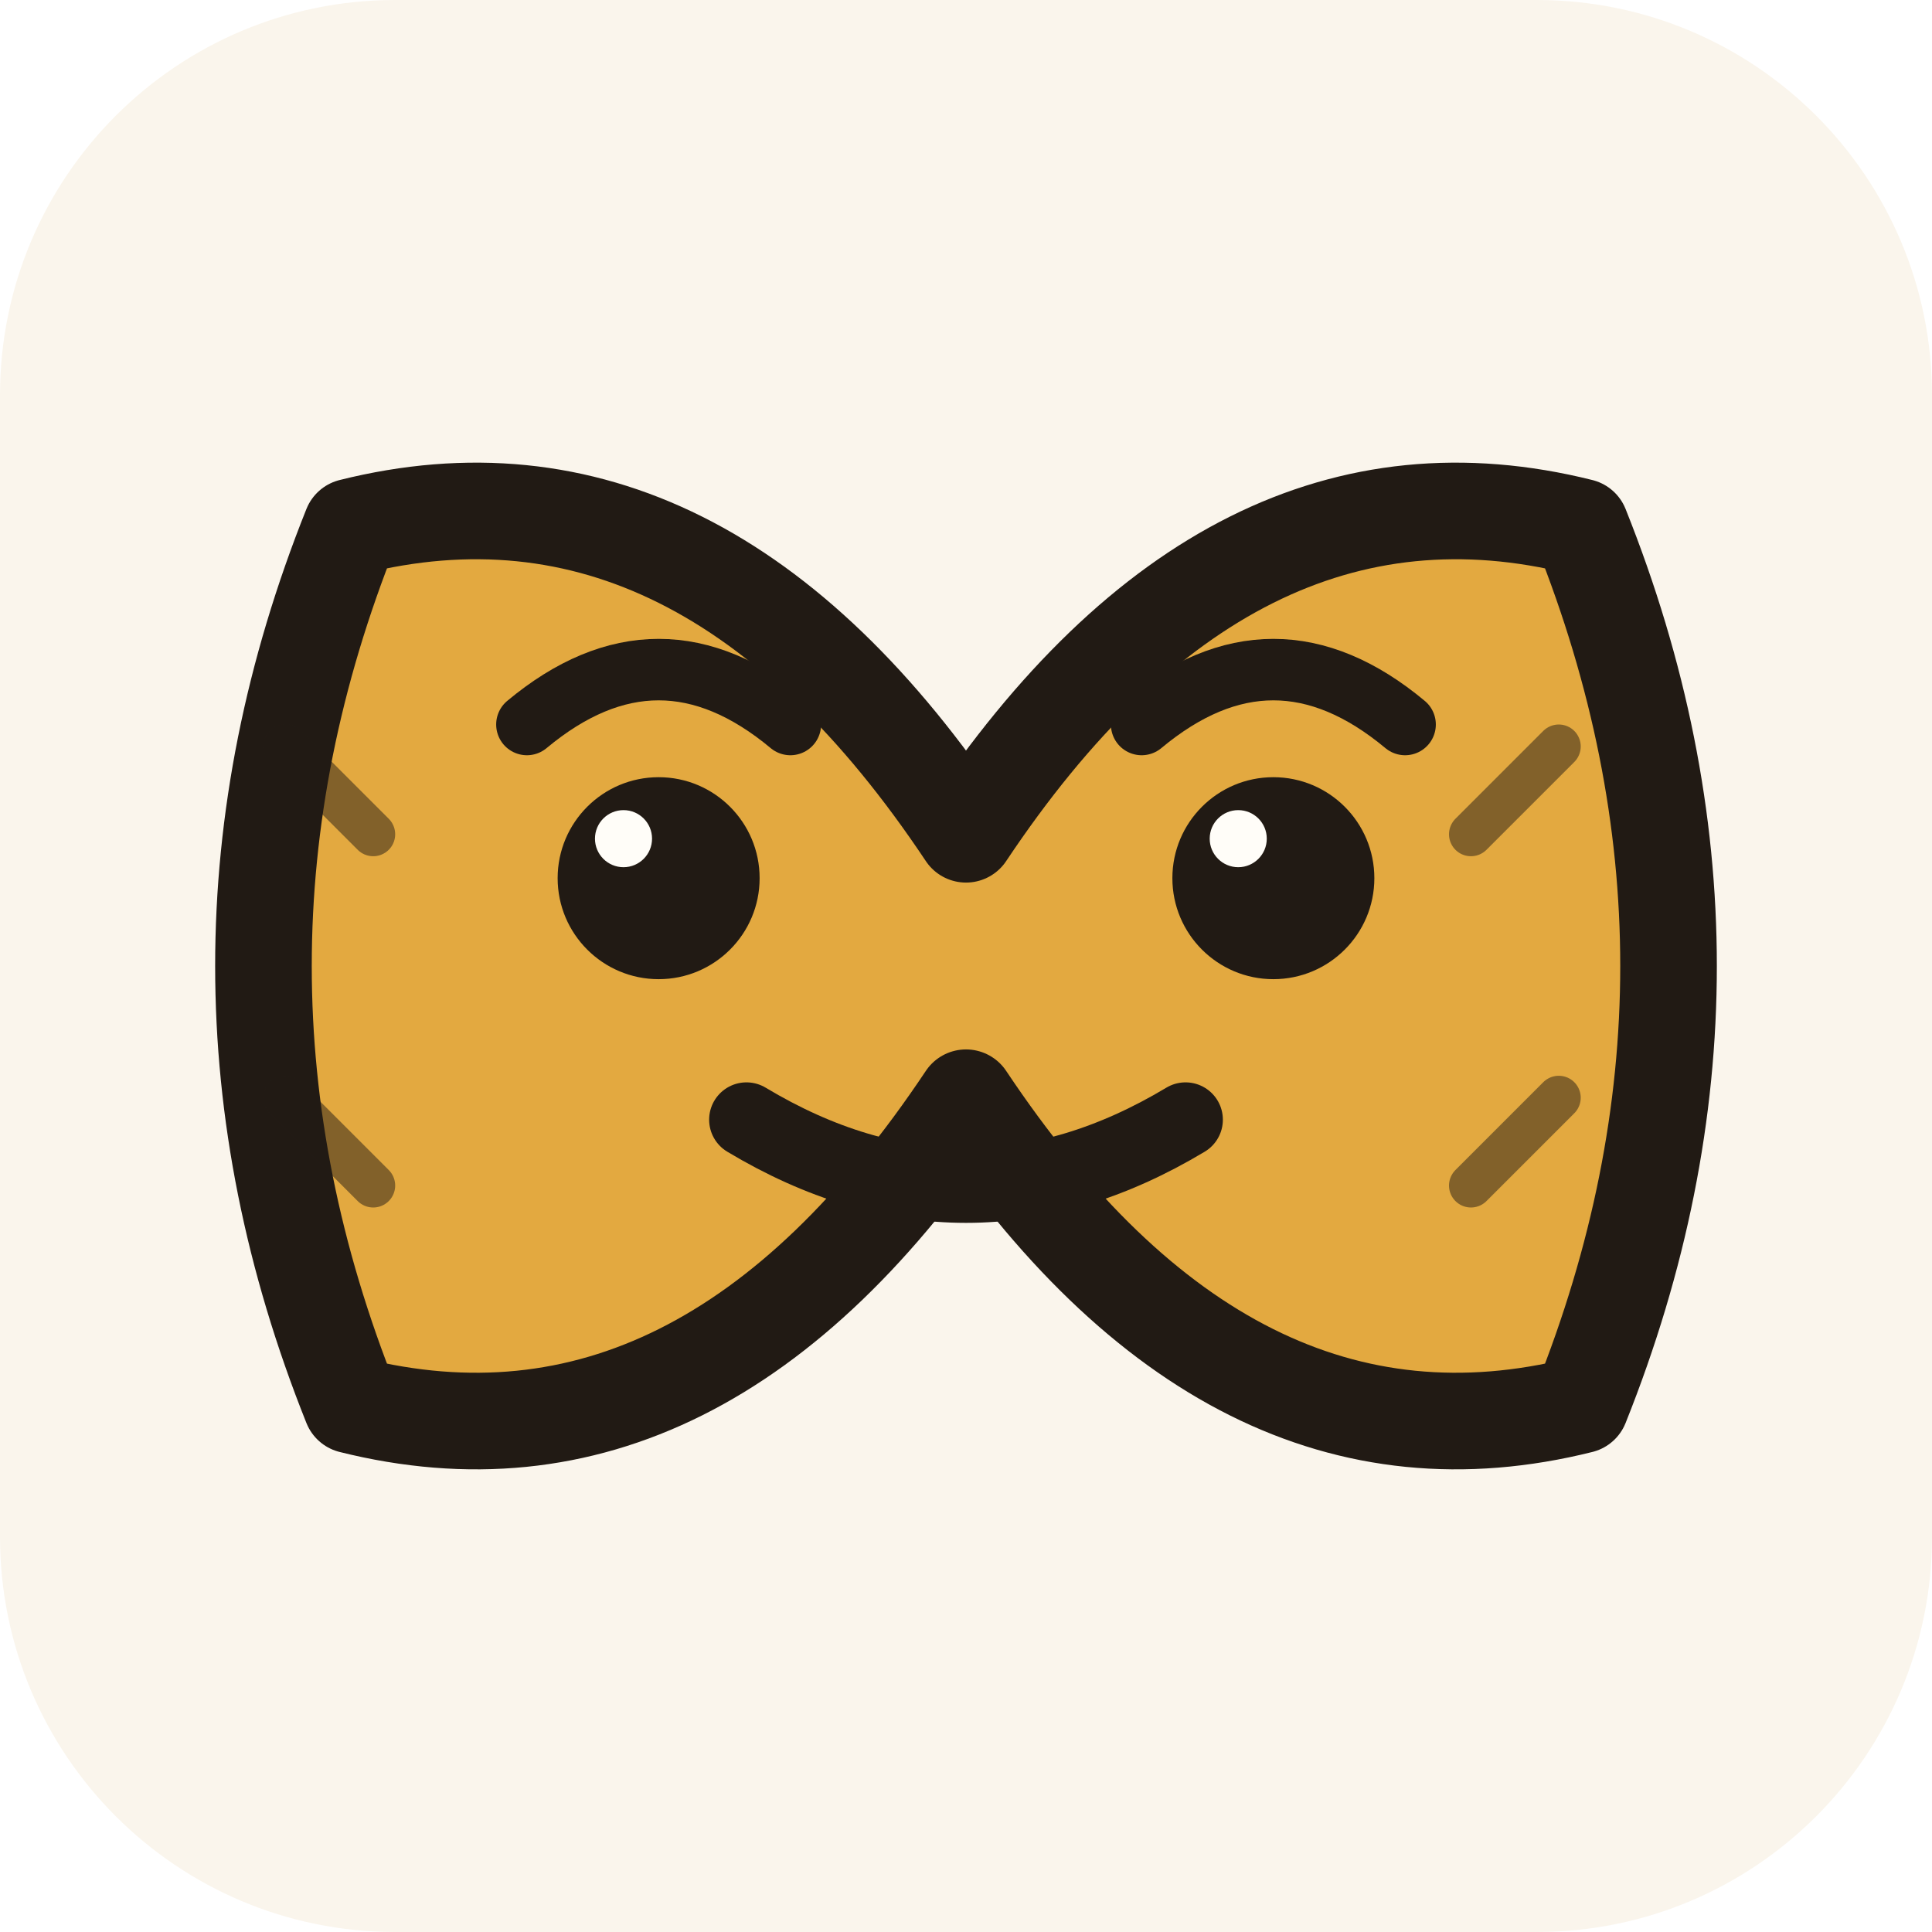
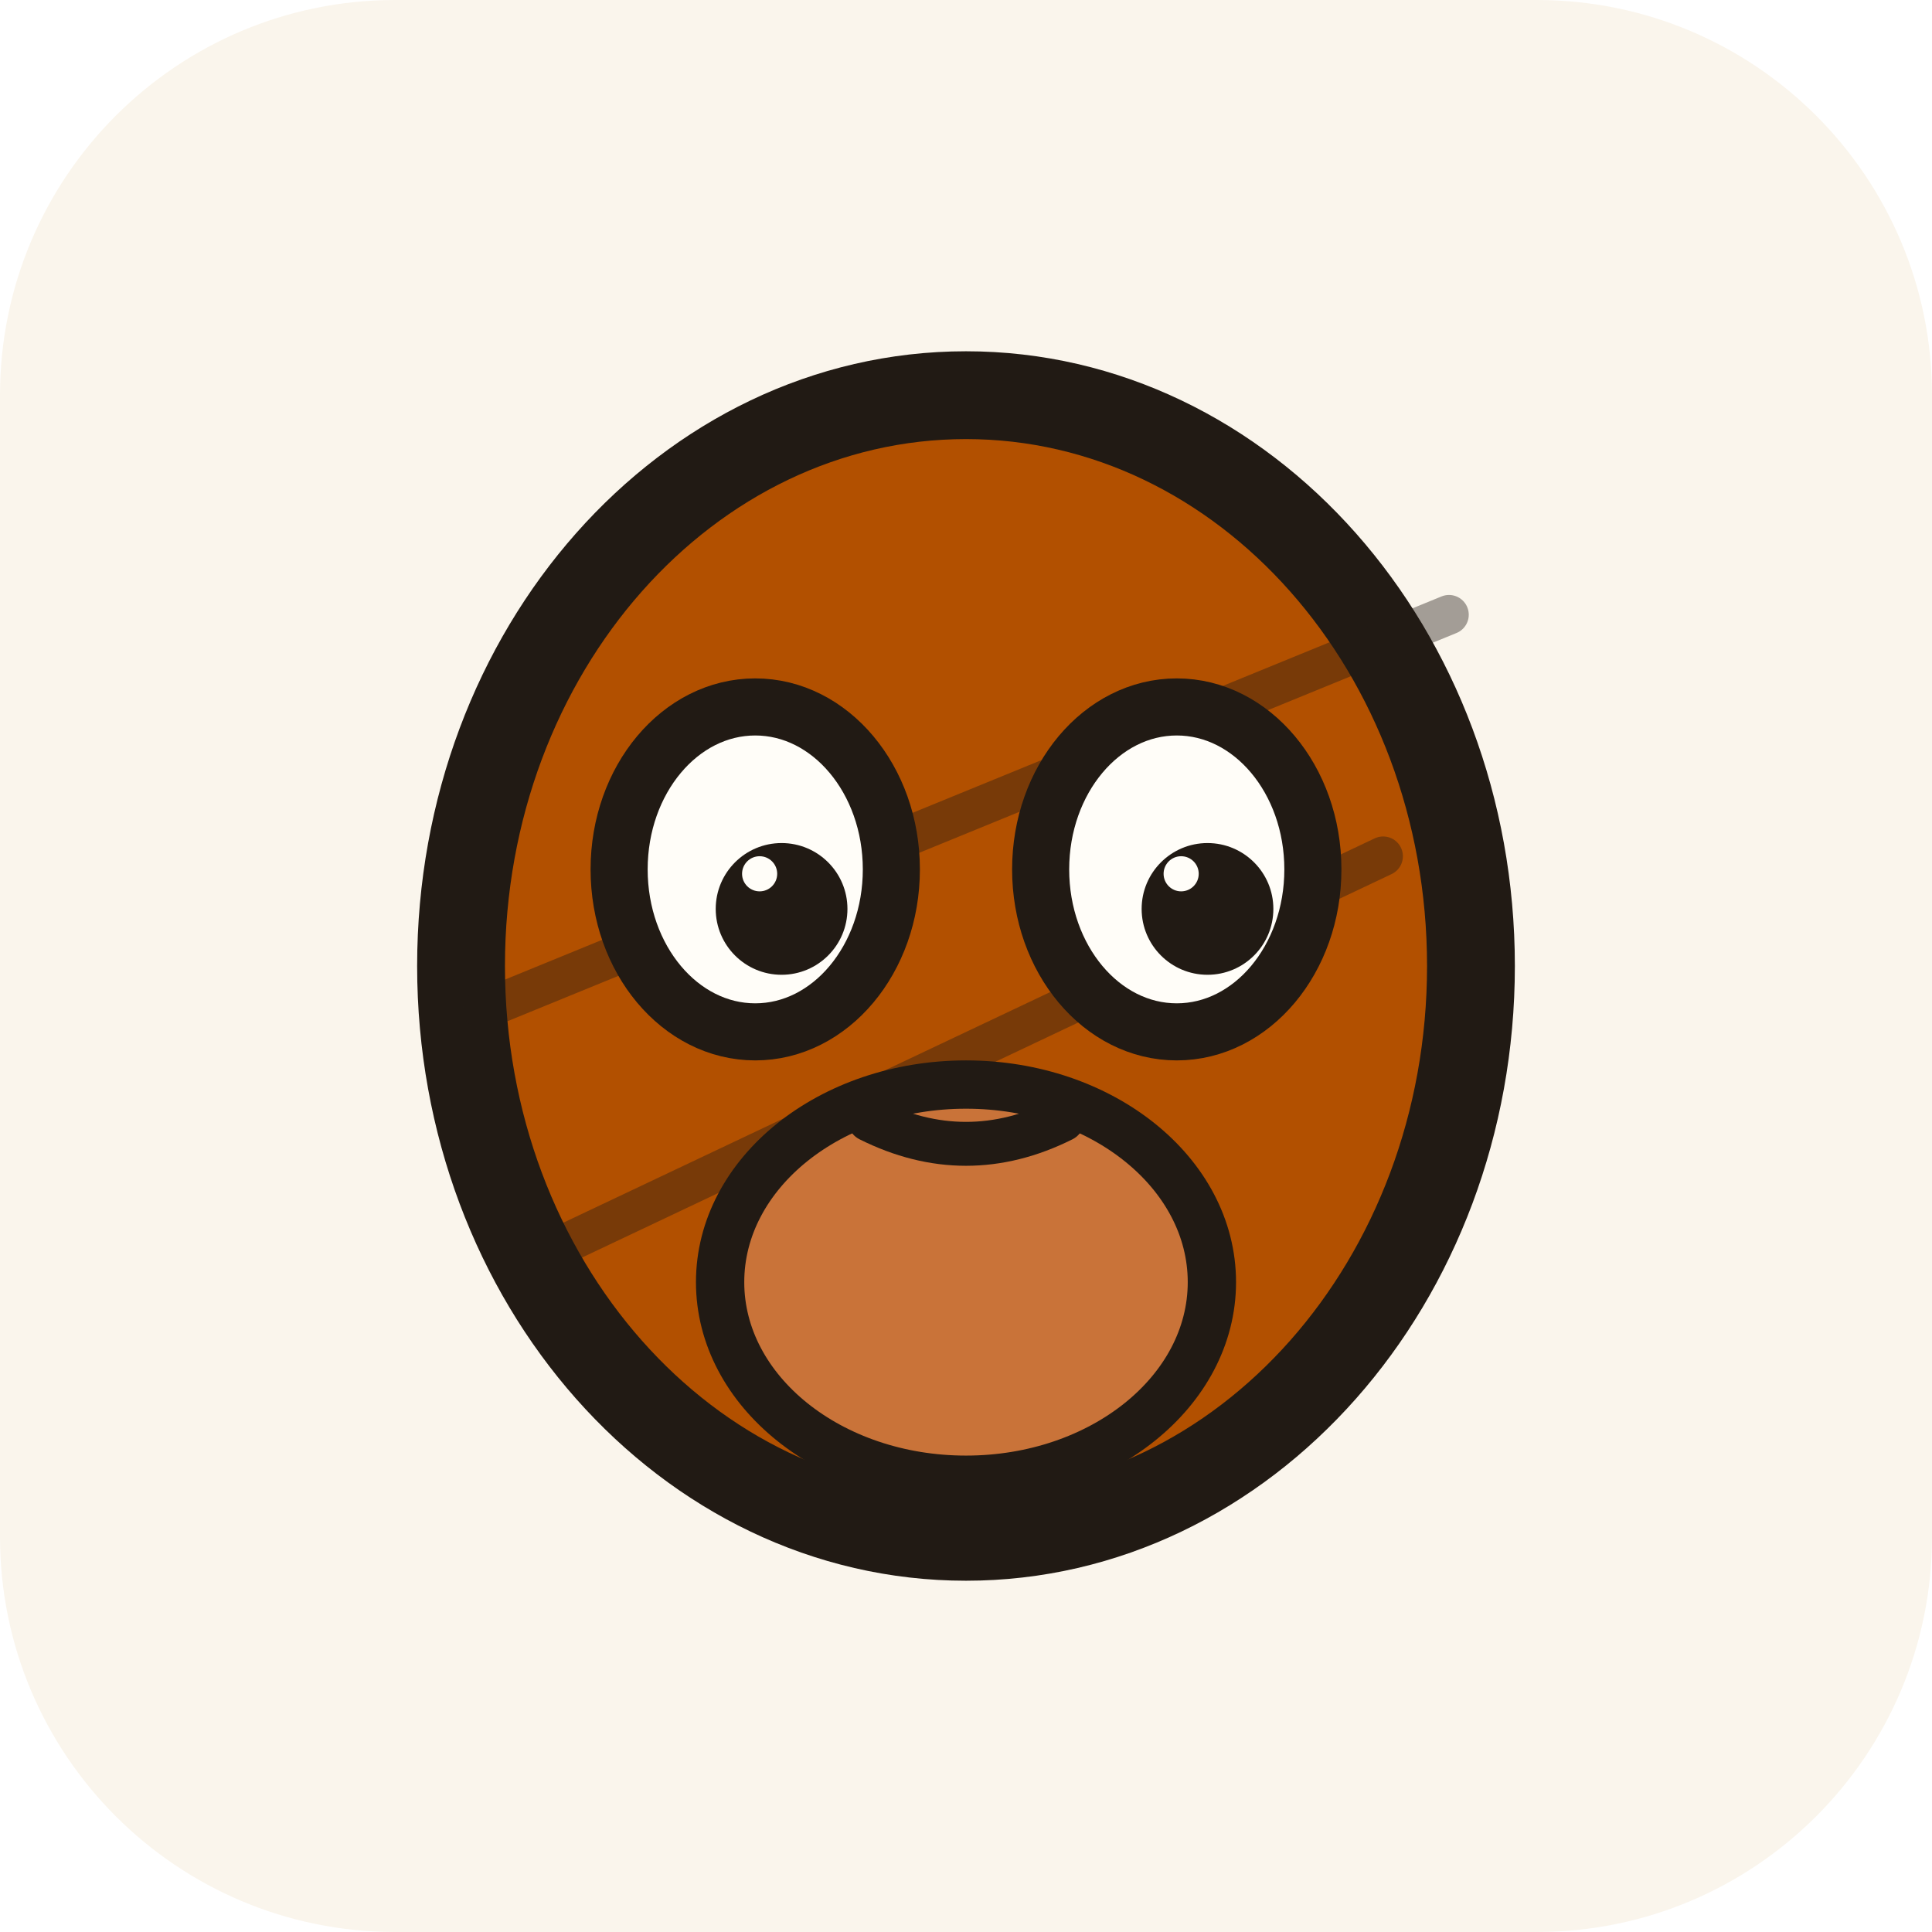
<svg xmlns="http://www.w3.org/2000/svg" viewBox="0 0 44 44">
  <rect x="0" y="0" width="44" height="44" rx="9" fill="#faf5ec" />
-   <path d="M8,12 Q16,10 22,19 Q28,10 36,12 Q40,22 36,32 Q28,34 22,25 Q16,34 8,32 Q4,22 8,12 Z" fill="#e3a940" stroke="#211a14" stroke-width="2.2" stroke-linejoin="round" />
-   <g stroke="#211a14" stroke-width="1" opacity="0.5" stroke-linecap="round">
-     <line x1="6.5" y1="17" x2="8.5" y2="19" />
-     <line x1="6.5" y1="25" x2="8.5" y2="27" />
-     <line x1="35.5" y1="17" x2="33.5" y2="19" />
-     <line x1="35.5" y1="25" x2="33.5" y2="27" />
+   <ellipse cx="22" cy="22" rx="11.5" ry="13" fill="#b25000" stroke="#211a14" stroke-width="2" />
+   <g stroke="#211a14" stroke-width="0.9" opacity="0.4" fill="none" stroke-linecap="round">
+     <path d="M12.5,28.5 Q22,24 31.5,19.5" />
+     <path d="M11,23 Q22,18.5 33,14" />
  </g>
-   <path d="M12,16.5 Q15,14 18,16.5" fill="none" stroke="#211a14" stroke-width="1.4" stroke-linecap="round" />
-   <path d="M26,16.5 Q29,14 32,16.5" fill="none" stroke="#211a14" stroke-width="1.4" stroke-linecap="round" />
-   <circle cx="15" cy="20" r="2.3" fill="#211a14" />
-   <circle cx="29" cy="20" r="2.3" fill="#211a14" />
-   <circle cx="14.2" cy="19.1" r="0.65" fill="#fffdf8" />
-   <circle cx="28.2" cy="19.1" r="0.65" fill="#fffdf8" />
-   <path d="M17,25.5 Q22,28.5 27,25.5" stroke="#211a14" stroke-width="1.7" fill="none" stroke-linecap="round" />
+   <ellipse cx="22" cy="29.2" rx="5.6" ry="4.5" fill="#c97339" stroke="#211a14" stroke-width="1.1" />
+   <ellipse cx="17.2" cy="19.8" rx="3.1" ry="3.7" fill="#fffdf8" stroke="#211a14" stroke-width="1.3" />
+   <ellipse cx="26.8" cy="19.8" rx="3.1" ry="3.7" fill="#fffdf8" stroke="#211a14" stroke-width="1.3" />
+   <circle cx="17.8" cy="20.7" r="1.5" fill="#211a14" />
+   <circle cx="27.5" cy="20.7" r="1.5" fill="#211a14" />
+   <circle cx="17.3" cy="19.9" r="0.4" fill="#fffdf8" />
+   <circle cx="26.9" cy="19.9" r="0.4" fill="#fffdf8" />
+   <path d="M19.8,25.5 Q22,26.6 24.2,25.5" stroke="#211a14" stroke-width="1" fill="none" stroke-linecap="round" />
</svg>
